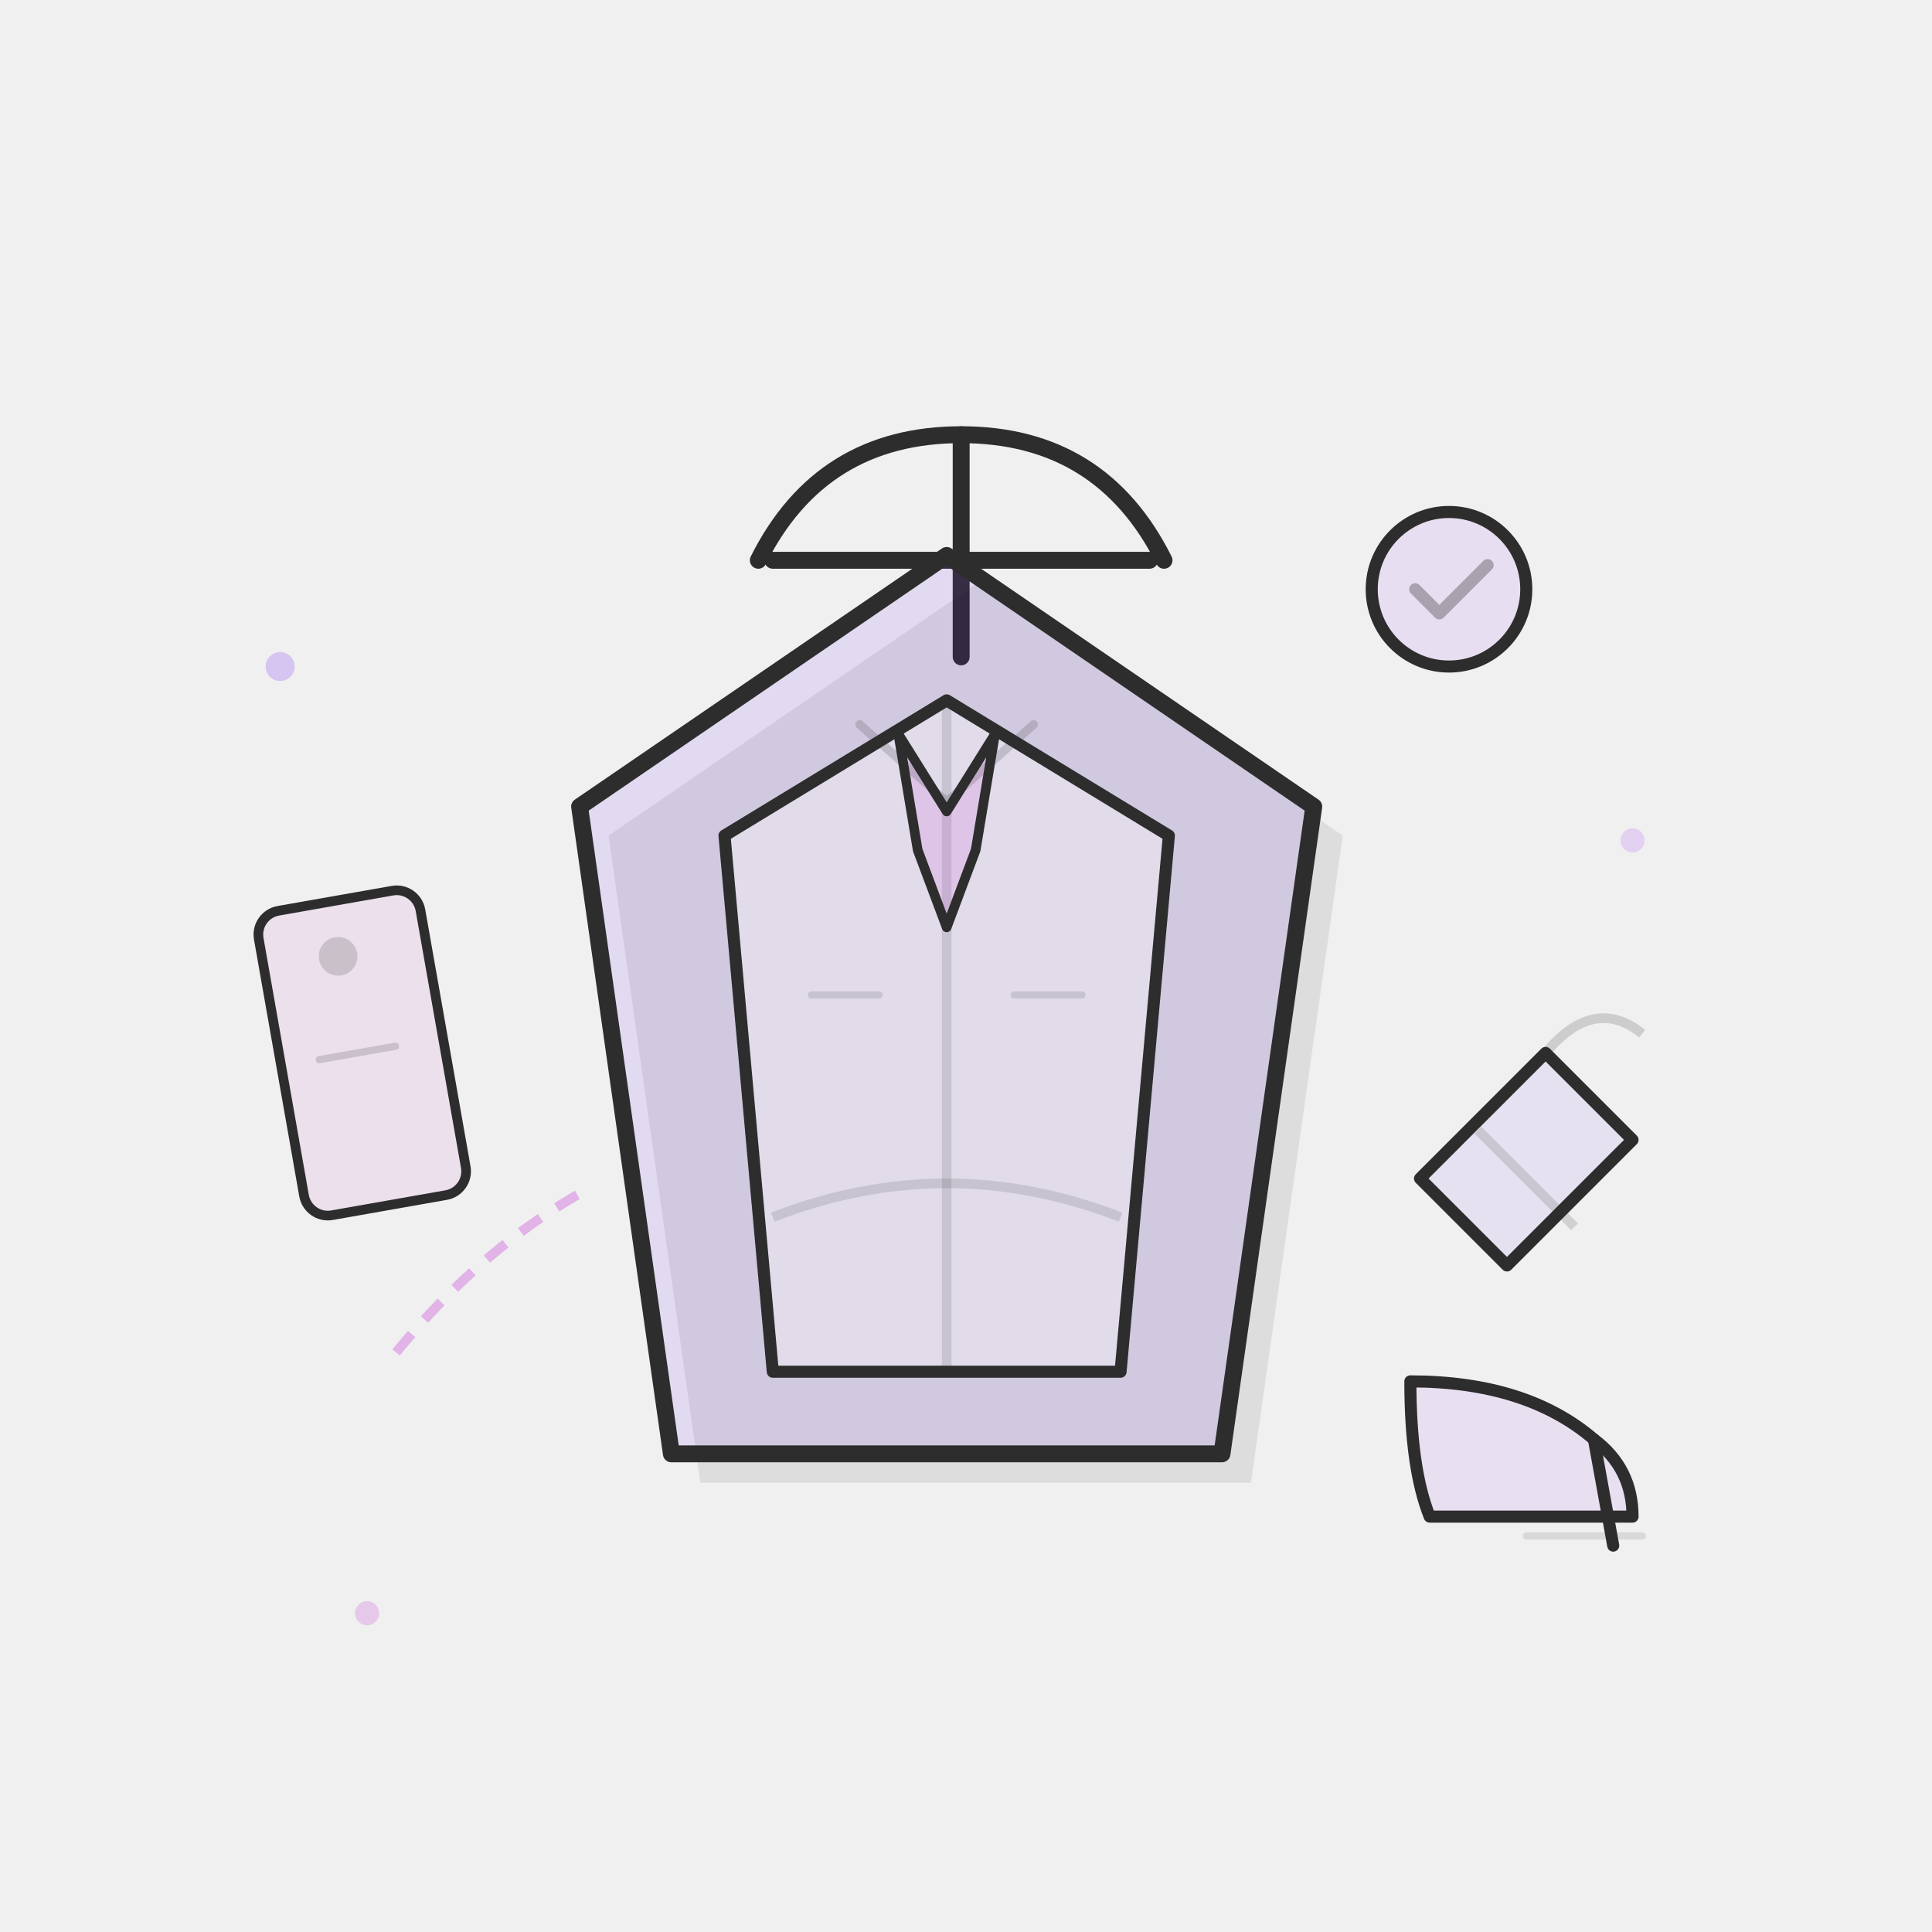
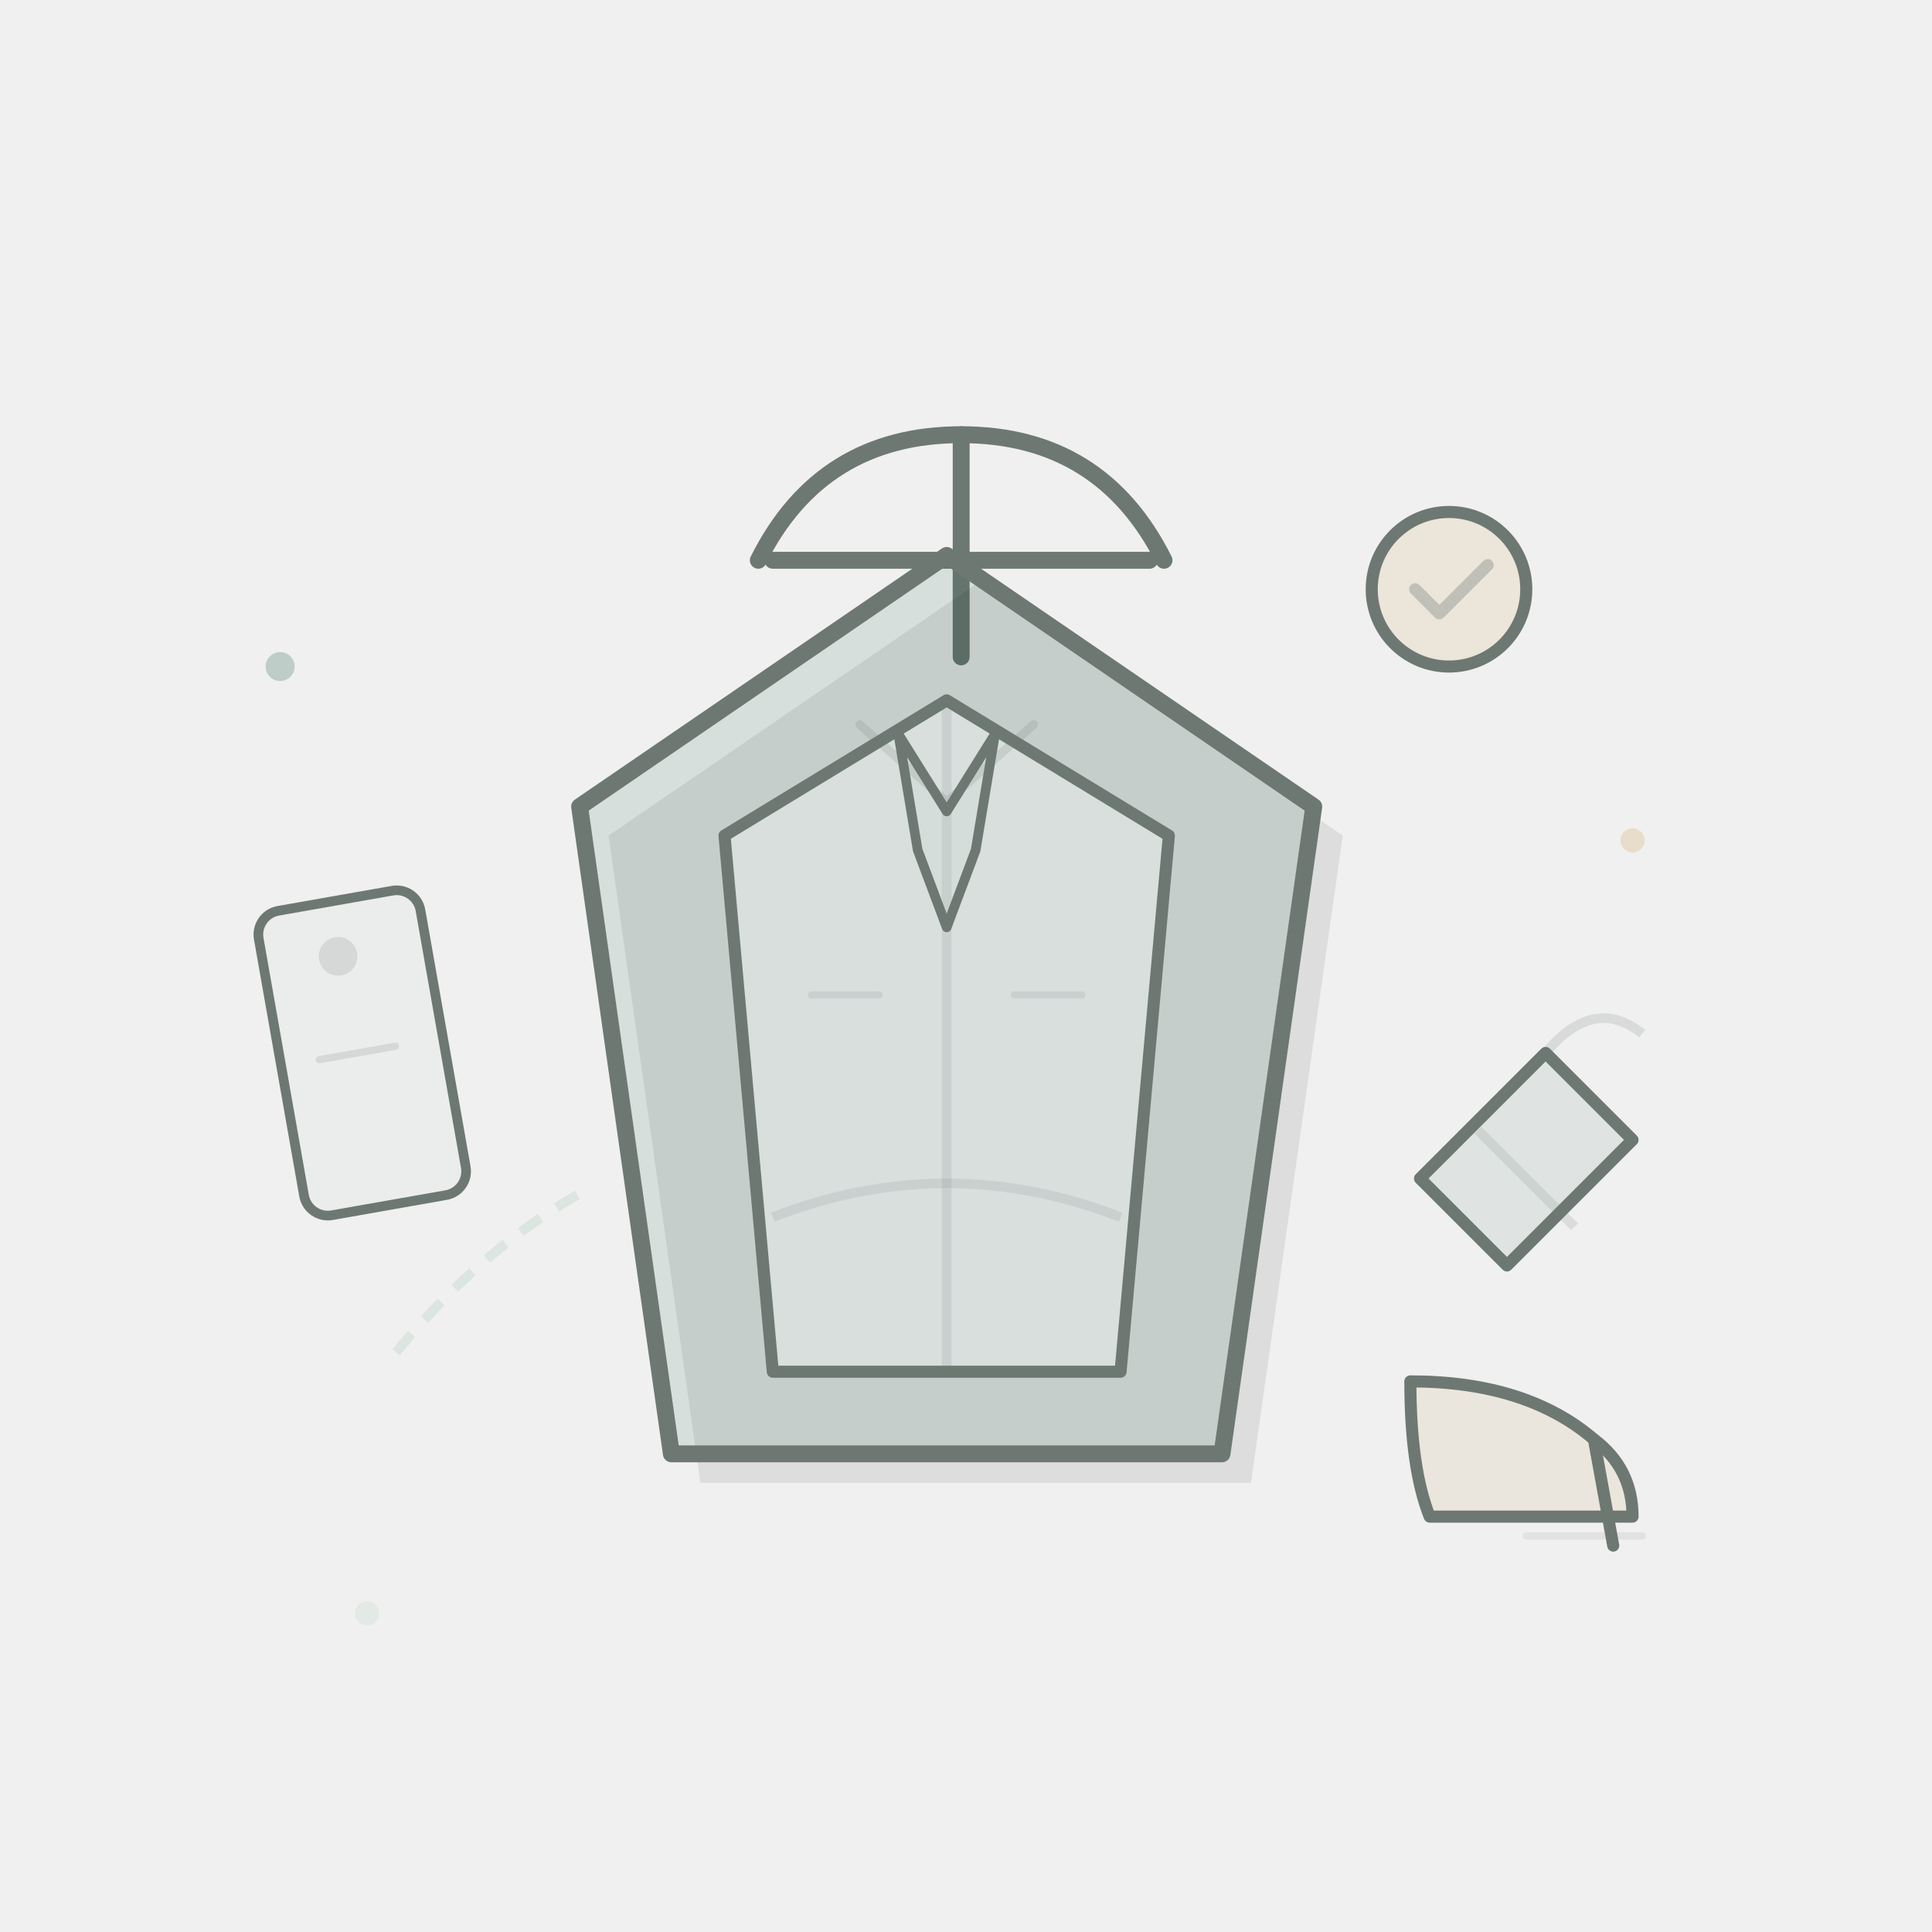
<svg xmlns="http://www.w3.org/2000/svg" viewBox="0 0 400 400" fill="none">
-   <path d="M157 116 Q170 90 199 90 Q228 90 241 116" stroke="#2E2D2D" stroke-width="3.5" fill="none" stroke-linecap="round" />
-   <path d="M160 116 H238" stroke="#2E2D2D" stroke-width="3.5" stroke-linecap="round" />
-   <path d="M199 90 L199 136" stroke="#2E2D2D" stroke-width="3.5" stroke-linecap="round" />
+   <path d="M157 116 Q170 90 199 90 Q228 90 241 116" stroke="#6E7872" stroke-width="3.5" fill="none" stroke-linecap="round" />
+   <path d="M160 116 H238" stroke="#6E7872" stroke-width="3.5" stroke-linecap="round" />
+   <path d="M199 90 L199 136" stroke="#6E7872" stroke-width="3.5" stroke-linecap="round" />
  <path d="M123 170 L199 118 L275 170 L256 304 H142 Z" fill="#000" opacity="0.08" transform="translate(3,3)" />
-   <path d="M120 167 L196 115 L272 167 L253 301 H139 Z" stroke="#2E2D2D" stroke-width="3.5" fill="#7C3AED" fill-opacity="0.12" stroke-linejoin="round" />
-   <path d="M150 173 L196 145 L242 173 L232 284 H160 Z" stroke="#2E2D2D" stroke-width="2.5" fill="white" fill-opacity="0.34" stroke-linejoin="round" />
-   <path d="M196 145 L196 284" stroke="#2E2D2D" stroke-width="2" opacity="0.14" />
-   <path d="M160 252 Q196 238 232 252" stroke="#2E2D2D" stroke-width="2" fill="none" opacity="0.14" />
-   <path d="M186 152 L196 168 L206 152 L202 176 L196 192 L190 176 Z" stroke="#2E2D2D" stroke-width="2" fill="#C026D3" fill-opacity="0.12" stroke-linejoin="round" />
-   <path d="M178 150 L196 166 L214 150" stroke="#2E2D2D" stroke-width="1.8" fill="none" opacity="0.18" stroke-linecap="round" stroke-linejoin="round" />
-   <line x1="168" y1="206" x2="182" y2="206" stroke="#2E2D2D" stroke-width="1.5" stroke-linecap="round" opacity="0.14" />
-   <line x1="210" y1="206" x2="224" y2="206" stroke="#2E2D2D" stroke-width="1.5" stroke-linecap="round" opacity="0.14" />
-   <circle cx="300" cy="122" r="16" stroke="#2E2D2D" stroke-width="2.5" fill="#A855F7" fill-opacity="0.12" />
-   <path d="M293 122 L298 127 L308 117" stroke="#2E2D2D" stroke-width="2.5" fill="none" stroke-linecap="round" stroke-linejoin="round" opacity="0.34" />
-   <path d="M82 280 Q100 258 122 246" stroke="#C026D3" stroke-width="2" stroke-dasharray="5 4" fill="none" opacity="0.3" />
-   <rect x="58" y="186" width="34" height="64" rx="5" stroke="#2E2D2D" stroke-width="2" fill="#C026D3" fill-opacity="0.08" transform="rotate(-10 75 218)" />
-   <circle cx="70" cy="198" r="4" fill="#2E2D2D" opacity="0.18" />
-   <line x1="66" y1="218" x2="82" y2="218" stroke="#2E2D2D" stroke-width="1.5" stroke-linecap="round" opacity="0.18" transform="rotate(-10 74 218)" />
-   <path d="M294 244 L320 218 L338 236 L312 262 Z" stroke="#2E2D2D" stroke-width="2.5" fill="#7C3AED" fill-opacity="0.08" stroke-linejoin="round" />
-   <path d="M306 234 L326 254" stroke="#2E2D2D" stroke-width="2" opacity="0.16" />
-   <path d="M320 218 Q330 206 340 214" stroke="#2E2D2D" stroke-width="2" fill="none" opacity="0.18" />
-   <path d="M292 286 Q316 286 330 298 Q338 304 338 314 H296 Q292 304 292 286 Z" stroke="#2E2D2D" stroke-width="2.5" fill="#A855F7" fill-opacity="0.1" stroke-linejoin="round" />
-   <path d="M330 298 L334 320" stroke="#2E2D2D" stroke-width="2.5" stroke-linecap="round" />
-   <circle cx="58" cy="138" r="3" fill="#7C3AED" opacity="0.24" />
-   <circle cx="338" cy="174" r="2.5" fill="#A855F7" opacity="0.2" />
-   <circle cx="76" cy="334" r="2.5" fill="#C026D3" opacity="0.2" />
-   <line x1="316" y1="318" x2="340" y2="318" stroke="#2E2D2D" stroke-width="1.5" stroke-linecap="round" opacity="0.12" />
+   <path d="M120 167 L196 115 L272 167 L253 301 H139 Z" stroke="#6E7872" stroke-width="3.5" fill="#1D5C43" fill-opacity="0.12" stroke-linejoin="round" />
+   <path d="M150 173 L196 145 L242 173 L232 284 H160 Z" stroke="#6E7872" stroke-width="2.5" fill="white" fill-opacity="0.34" stroke-linejoin="round" />
+   <path d="M196 145 L196 284" stroke="#6E7872" stroke-width="2" opacity="0.14" />
+   <path d="M160 252 Q196 238 232 252" stroke="#6E7872" stroke-width="2" fill="none" opacity="0.14" />
+   <path d="M186 152 L196 168 L206 152 L202 176 L196 192 L190 176 Z" stroke="#6E7872" stroke-width="2" fill="#AFCDBB" fill-opacity="0.12" stroke-linejoin="round" />
+   <path d="M178 150 L196 166 L214 150" stroke="#6E7872" stroke-width="1.8" fill="none" opacity="0.18" stroke-linecap="round" stroke-linejoin="round" />
+   <line x1="168" y1="206" x2="182" y2="206" stroke="#6E7872" stroke-width="1.5" stroke-linecap="round" opacity="0.14" />
+   <line x1="210" y1="206" x2="224" y2="206" stroke="#6E7872" stroke-width="1.5" stroke-linecap="round" opacity="0.14" />
+   <circle cx="300" cy="122" r="16" stroke="#6E7872" stroke-width="2.5" fill="#C39033" fill-opacity="0.12" />
+   <path d="M293 122 L298 127 L308 117" stroke="#6E7872" stroke-width="2.5" fill="none" stroke-linecap="round" stroke-linejoin="round" opacity="0.34" />
+   <path d="M82 280 Q100 258 122 246" stroke="#AFCDBB" stroke-width="2" stroke-dasharray="5 4" fill="none" opacity="0.3" />
+   <rect x="58" y="186" width="34" height="64" rx="5" stroke="#6E7872" stroke-width="2" fill="#AFCDBB" fill-opacity="0.08" transform="rotate(-10 75 218)" />
+   <circle cx="70" cy="198" r="4" fill="#6E7872" opacity="0.18" />
+   <line x1="66" y1="218" x2="82" y2="218" stroke="#6E7872" stroke-width="1.5" stroke-linecap="round" opacity="0.18" transform="rotate(-10 74 218)" />
+   <path d="M294 244 L320 218 L338 236 L312 262 Z" stroke="#6E7872" stroke-width="2.5" fill="#1D5C43" fill-opacity="0.08" stroke-linejoin="round" />
+   <path d="M306 234 L326 254" stroke="#6E7872" stroke-width="2" opacity="0.16" />
+   <path d="M320 218 Q330 206 340 214" stroke="#6E7872" stroke-width="2" fill="none" opacity="0.18" />
+   <path d="M292 286 Q316 286 330 298 Q338 304 338 314 H296 Q292 304 292 286 Z" stroke="#6E7872" stroke-width="2.5" fill="#C39033" fill-opacity="0.1" stroke-linejoin="round" />
+   <path d="M330 298 L334 320" stroke="#6E7872" stroke-width="2.5" stroke-linecap="round" />
+   <circle cx="58" cy="138" r="3" fill="#1D5C43" opacity="0.24" />
+   <circle cx="338" cy="174" r="2.5" fill="#C39033" opacity="0.2" />
+   <circle cx="76" cy="334" r="2.5" fill="#AFCDBB" opacity="0.2" />
+   <line x1="316" y1="318" x2="340" y2="318" stroke="#6E7872" stroke-width="1.5" stroke-linecap="round" opacity="0.12" />
</svg>
